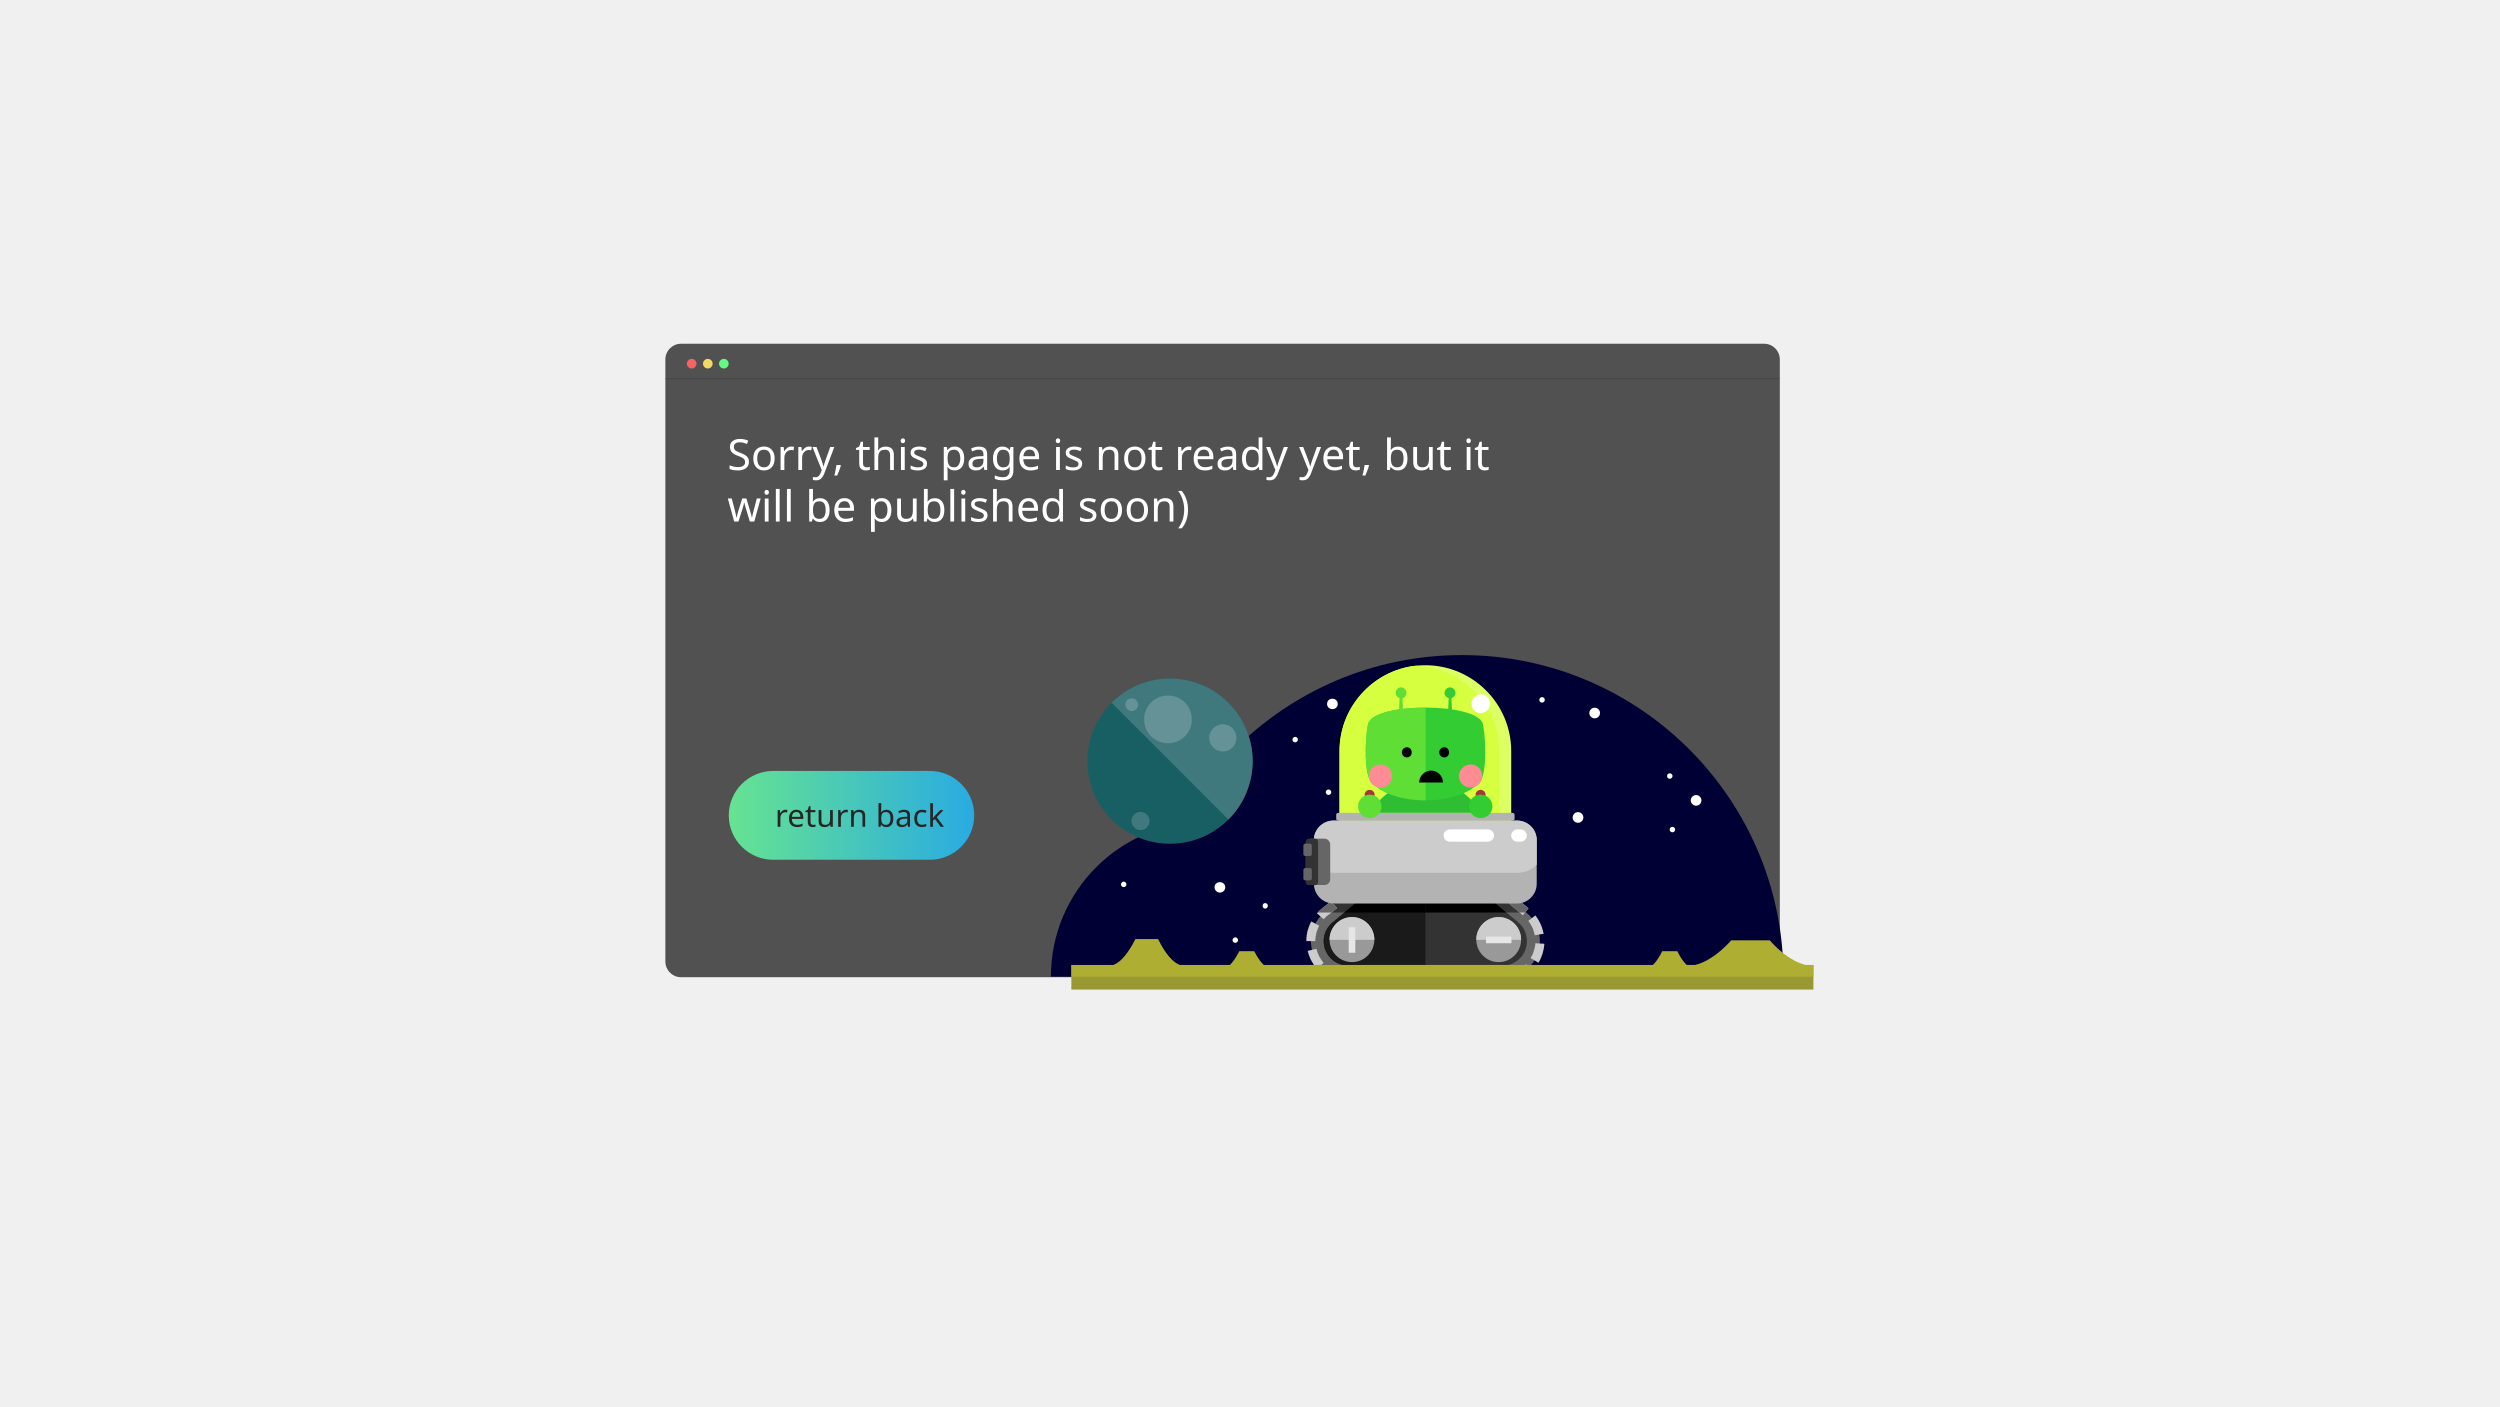
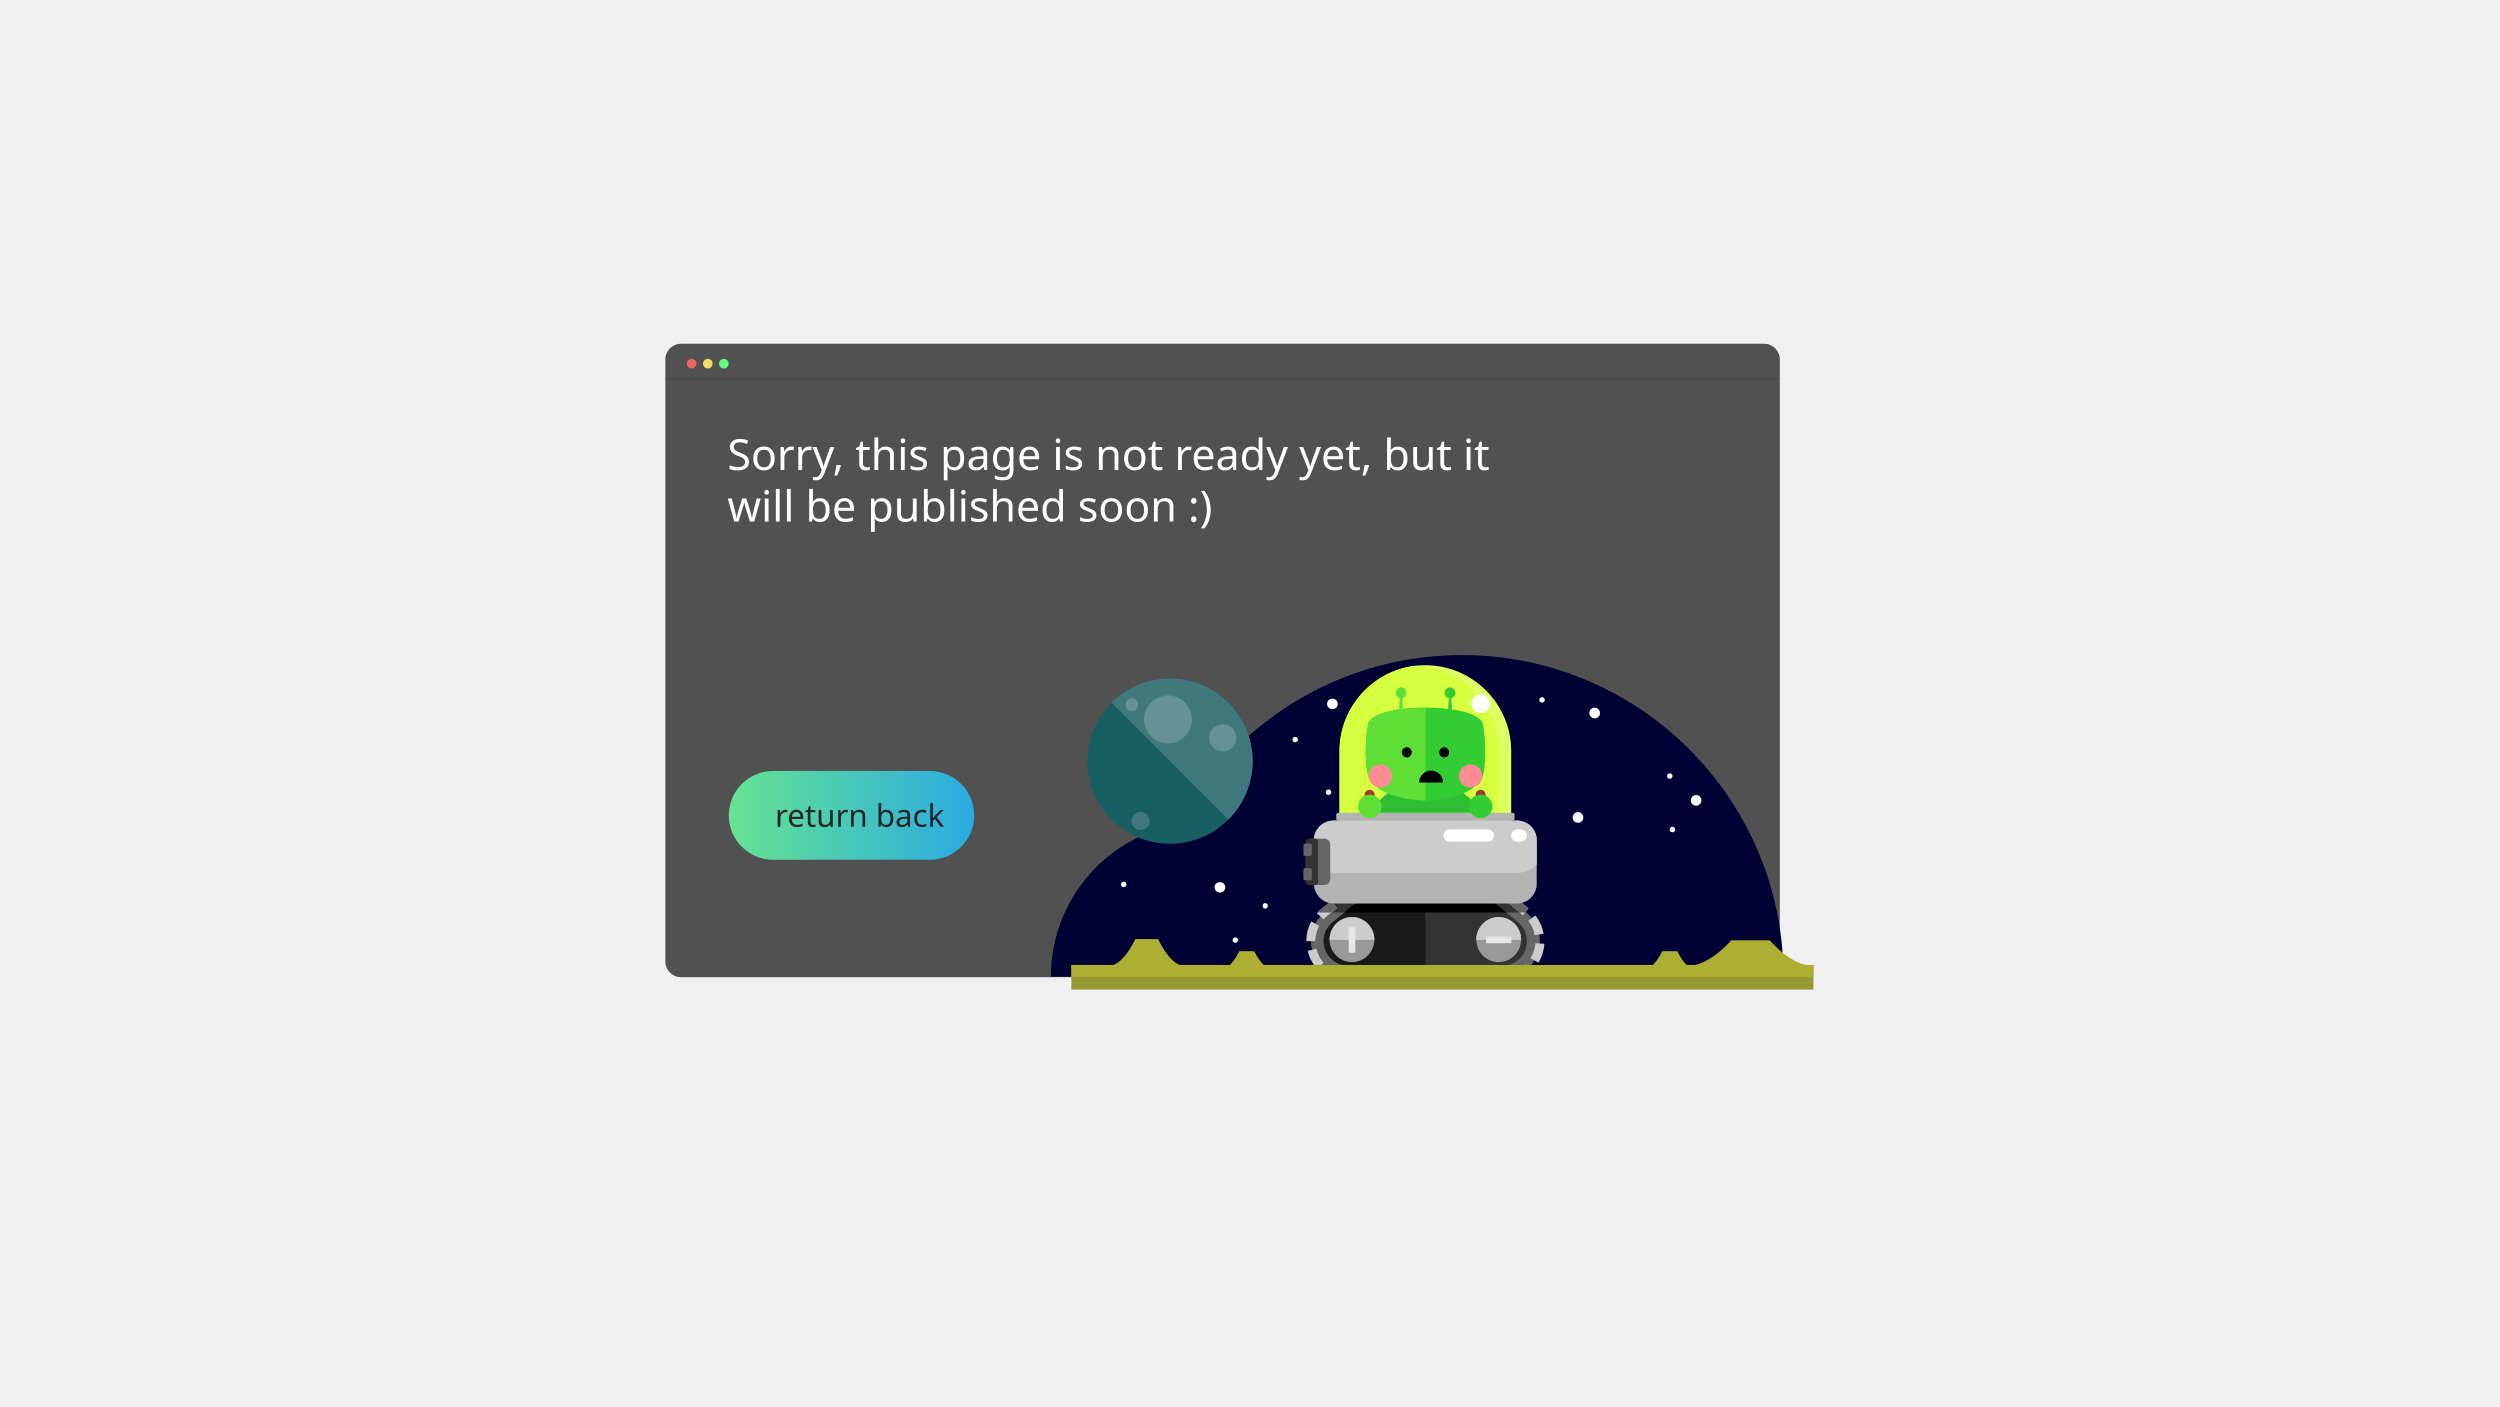
<svg xmlns="http://www.w3.org/2000/svg" version="1.1" id="popUpSvg" x="0px" y="0px" viewBox="0 0 1920 1080" style="enable-background:new 0 0 1920 1080;" xml:space="preserve">
  <style type="text/css">
	.st0{fill:#515151;}
	.st1{fill:#F46464;}
	.st2{fill:#F2DA66;}
	.st3{fill:#64F980;}
	.st4{fill:#000035;}
	.st5{fill:#FFFFFF;}
	.st6{fill:#666666;}
	.st7{fill:#333333;}
	.st8{fill:#CCCCCC;}
	.st9{fill:#1A1A1A;}
	.st10{fill:#999999;}
	.st11{fill:#DDFF63;}
	.st12{fill:#D5FF3F;}
	.st13{fill:#2EBD33;}
	.st14{fill:#B3B3B3;}
	.st15{fill:#33CC33;}
	.st16{fill:#5FDE35;}
	.st17{fill:#FF8B95;}
	.st18{fill:#A43737;}
	.st19{fill:#E6E6E6;}
	.st20{fill:#999933;}
	.st21{fill:#AEAE33;}
	.st22{fill:#185F64;}
	.st23{fill:#40797D;}
	.st24{fill:#649296;}
	.st25{fill:none;}
	.st26{font-family:'Lato-Light';}
	.st27{font-size:32.982px;}
	.st28{fill:url(#SVGID_1_);}
	.st29{fill:none;stroke:#303030;stroke-width:0.25;stroke-miterlimit:10;}
	.st30{fill:#262626;}
	.st31{font-size:24px;}
</style>
  <g id="popUp">
    <g>
      <g>
        <path class="st0" d="M1354.9,750.5H523c-6.6,0-12-5.4-12-12V276c0-6.6,5.4-12,12-12h831.9c6.6,0,12,5.4,12,12v462.5     C1366.9,745.1,1361.5,750.5,1354.9,750.5z" />
      </g>
    </g>
    <circle class="st1" cx="531.2" cy="279.3" r="3.7" />
    <circle class="st2" cx="543.6" cy="279.3" r="3.7" />
    <circle class="st3" cx="555.9" cy="279.3" r="3.7" />
    <g>
      <path class="st4" d="M1122.7,503.1c136.4,0,247,110.7,247,247H875.8C875.8,613.8,986.3,503.1,1122.7,503.1L1122.7,503.1z" />
      <path class="st4" d="M926,631.2c65.8,0,119.1,53.2,119.1,118.9h-238C807.1,684.4,860.2,631.2,926,631.2L926,631.2z" />
      <path class="st5" d="M1224.7,543.5c2.3,0,4.1,1.9,4.1,4.1c0,2.3-1.9,4.1-4.1,4.1s-4.1-1.9-4.1-4.1S1222.4,543.5,1224.7,543.5    L1224.7,543.5z" />
      <path class="st5" d="M1302.6,610.6c2.3,0,4.1,1.9,4.1,4.1s-1.9,4.1-4.1,4.1s-4.1-1.9-4.1-4.1S1300.4,610.6,1302.6,610.6    L1302.6,610.6z" />
      <path class="st5" d="M1211.9,623.7c2.3,0,4.1,1.9,4.1,4.1c0,2.4-1.9,4.1-4.1,4.1c-2.3,0-4.1-1.7-4.1-4.1    C1207.8,625.6,1209.7,623.7,1211.9,623.7L1211.9,623.7z" />
      <path class="st5" d="M1023.3,536.6c2.3,0,4.1,1.7,4.1,4.1c0,2.3-1.9,3.9-4.1,3.9c-2.3,0-4.1-1.7-4.1-3.9    C1019.2,538.2,1021,536.6,1023.3,536.6L1023.3,536.6z" />
      <path class="st5" d="M936.9,677.5c2.3,0,4.1,1.7,4.1,3.9c0,2.4-1.9,4.1-4.1,4.1s-4.1-1.7-4.1-4.1    C932.7,679.1,934.6,677.5,936.9,677.5L936.9,677.5z" />
      <path class="st5" d="M1284.4,635c1.1,0,2.1,0.9,2.1,2.1s-0.9,2.1-2.1,2.1s-2.1-0.9-2.1-2.1S1283.3,635,1284.4,635L1284.4,635z" />
      <path class="st5" d="M1282.4,593.9c1.1,0,2.1,0.9,2.1,2.1c0,1.1-0.9,2.1-2.1,2.1s-2.1-0.9-2.1-2.1    C1280.3,594.8,1281.2,593.9,1282.4,593.9L1282.4,593.9z" />
      <path class="st5" d="M1184.3,535.4c1.1,0,2.1,0.8,2.1,2.1c0,1.1-0.9,2.1-2.1,2.1s-2.1-0.9-2.1-2.1    C1182.2,536.2,1183.2,535.4,1184.3,535.4L1184.3,535.4z" />
      <path class="st5" d="M1020.3,606.3c1.1,0,2.1,0.9,2.1,2.1s-0.9,2.1-2.1,2.1s-2.1-0.9-2.1-2.1S1019.2,606.3,1020.3,606.3    L1020.3,606.3z" />
      <path class="st5" d="M994.7,565.9c1.1,0,2.1,0.9,2.1,2.1c0,1.1-0.9,2.1-2.1,2.1s-2.1-0.9-2.1-2.1    C992.7,566.8,993.6,565.9,994.7,565.9L994.7,565.9z" />
      <path class="st5" d="M863,677.1c1.1,0,2.1,0.9,2.1,2.1c0,1.1-0.9,2.1-2.1,2.1s-2.1-0.9-2.1-2.1C861,678,861.9,677.1,863,677.1    L863,677.1z" />
      <path class="st5" d="M948.7,719.9c1.1,0,2.1,0.9,2.1,2.1s-0.9,2.1-2.1,2.1s-2.1-0.9-2.1-2.1S947.6,719.9,948.7,719.9L948.7,719.9z    " />
      <path class="st5" d="M971.6,693.6c1.3,0,2.1,0.8,2.1,2.1c0,1.1-0.8,2.1-2.1,2.1c-1.1,0-1.9-0.9-1.9-2.1    C969.7,694.4,970.5,693.6,971.6,693.6L971.6,693.6z" />
    </g>
    <g>
      <path class="st6" d="M1113.4,651.8l29.3,24.4l29.5,24.6c12.2,10,14,28.1,3.7,40.3c-5.7,6.9-13.8,10.4-22,10.4l0,0h-59.2h-59    c-15.9,0-28.9-12.8-28.9-28.7c0-9.8,4.9-18.5,12.6-23.8l27.5-22.8l29.5-24.6C1087.4,642.6,1102.9,642.9,1113.4,651.8L1113.4,651.8    z" />
      <path class="st7" d="M1151.5,683.5l20.7,17.3l0,0H1017c0.8-0.6,1.6-1.2,2.4-1.8l18.7-15.5H1151.5z" />
      <path class="st8" d="M1126.1,657.9l-4.3,5.3l-10.6-8.9l4.3-5.3L1126.1,657.9z M1111.8,646.3l-3.5,5.9h-0.2V652h-0.2l0,0l-0.2-0.2    h-0.2l0,0l-0.2-0.2l0,0l-0.2-0.2h-0.2l0,0l-0.2-0.2h-0.2l0,0l-0.2-0.2l0,0h-0.2h-0.2v-0.2h-0.2h-0.2v-0.2h-0.2l0,0l-0.2-0.2h-0.2    l0,0h-0.2l-0.2-0.2l0,0h-0.2h-0.2V650h-0.2l0,0h-0.2l-0.2-0.2l0,0h-0.2h-0.2v-0.2h-0.2h-0.2l0,0h-0.2l-0.2-0.2l0,0h-0.2h-0.2l0,0    l-0.2-0.2h-0.2l0,0h-0.2h-0.2V649h-0.2h-0.2l0,0h-0.2h-0.2v-0.2h-0.2h-0.2l0,0h-0.2h-0.2l0,0l-0.2-0.2h-0.2l0,0h-0.2h-0.2l0,0    h-0.2h-0.2h-0.2v-0.2h-0.2h-0.2l0,0h-0.2h-0.2l0,0h-0.2h-0.2l0,0h-0.2l0,0l0.4-6.9h0.2h0.2h0.2l0,0h0.2h0.2h0.2h0.2h0.2l0.2,0.2    h0.2l0,0h0.2h0.2h0.2h0.2l0.2,0.2h0.2l0,0h0.2h0.2h0.2h0.2l0.2,0.2h0.2l0,0h0.2h0.2l0.2,0.2h0.2h0.2h0.2l0,0l0.2,0.2h0.2h0.2h0.2    l0.2,0.2h0.2l0,0h0.2l0.2,0.2h0.2h0.2h0.2v0.2h0.2h0.2l0.2,0.2h0.2h0.2l0,0l0.2,0.2h0.2h0.2l0.2,0.2h0.2l0,0l0.2,0.2h0.2h0.2    l0.2,0.2l0,0h0.2l0.2,0.2h0.2l0.2,0.2l0,0h0.2l0.2,0.2h0.2h0.2v0.2h0.2l0.2,0.2h0.2l0.2,0.2l0,0h0.2l0.2,0.2h0.2l0.2,0.2l0,0    l0.2,0.2h0.2l0.2,0.2l0,0h0.2L1111.8,646.3L1111.8,646.3z M1089.5,641.8l1.2,6.9h-0.2l0,0h-0.2h-0.2v0.2h-0.2h-0.2l0,0h-0.2h-0.2    l0,0l-0.2,0.2h-0.2h-0.2l0,0h-0.2h-0.2v0.2h-0.2h-0.2l0,0h-0.2h-0.2v0.2h-0.2h-0.2l0,0h-0.2l-0.2,0.2l0,0h-0.2h-0.2v0.2h-0.2h-0.2    l0,0l-0.2,0.2h-0.2l0,0h-0.2v0.2h-0.2h-0.2l0,0l-0.2,0.2h-0.2l0,0l-0.2,0.2h-0.2l0,0h-0.2l-0.2,0.2l0,0h-0.2l-0.2,0.2l0,0h-0.2    v0.2h-0.2h-0.2v0.2h-0.2h-0.2v0.2h-0.2l0,0l-0.2,0.2h-0.2l0,0l-0.2,0.2h-0.2v0.2h-0.2l0,0l-0.2,0.2h-0.2v0.2h-0.2l0,0l-0.2,0.2    h-0.2v0.2h-0.2l0,0l-0.2,0.2h-0.2v0.2l0,0l-4.1-5.5l0,0l0.2-0.2l0,0l0.2-0.2l0.2-0.2h0.2v-0.2h0.2l0.2-0.2h0.2v-0.2h0.2l0.2-0.2    h0.2l0.2-0.2l0,0l0.2-0.2h0.2l0.2-0.2l0,0l0.2-0.2h0.2h0.2l0.2-0.2l0,0l0.2-0.2h0.2l0.2-0.2h0.2l0,0l0.2-0.2h0.2l0.2-0.2h0.2v-0.2    h0.2h0.2l0.2-0.2h0.2h0.2v-0.2h0.2l0.2-0.2h0.2h0.2l0.2-0.2l0,0h0.2l0.2-0.2h0.2h0.2l0.2-0.2l0,0h0.2h0.2l0.2-0.2h0.2h0.2V643h0.2    h0.2h0.2l0.2-0.2h0.2h0.2l0,0l0.2-0.2h0.2h0.2h0.2l0.2-0.2h0.2l0,0h0.2h0.2l0.2-0.2h0.2h0.2h0.2l0,0l0.2-0.2h0.2h0.2h0.2h0.2h0.2    L1089.5,641.8L1089.5,641.8z M1070.1,652.4l4.3,5.3l-10.6,8.9l-4.3-5.3L1070.1,652.4z M1054.1,665.6l4.3,5.3l-9.4,7.9l-1.2,1    l-4.3-5.3l1.2-1L1054.1,665.6z M1038.2,678.8l4.3,5.3l-10.4,8.9l-4.5-5.3L1038.2,678.8z M1022.3,692.1l4.5,5.3l-5.3,4.3h-0.2v0.2    h-0.2l0,0l0,0l-0.2,0.2l0,0h-0.2v0.2l0,0h-0.2l0,0v0.2h-0.2l0,0l-0.2,0.2l0,0l0,0h-0.2v0.2h-0.2l0,0v0.2h-0.2l0,0v0.2h-0.2l0,0    l0,0l-0.2,0.2l0,0h-0.2v0.2l0,0h-0.2v0.2l0,0h-0.2v0.2l0,0h-0.2v0.2l0,0h-0.2v0.2h-0.2l0,0v0.2h-0.2l0,0v0.2h-0.2l0,0v0.2h-0.2    l0,0v0.2h-0.2l0,0v0.2h-0.2l0,0v0.2h-0.2l0,0v0.2l0,0h-0.2l-5.1-4.5l0,0l0.2-0.2l0,0l0.2-0.2l0,0l0,0l0.2-0.2l0,0l0.2-0.2l0,0    v-0.2h0.2v-0.2h0.2l0,0l0.2-0.2l0,0v-0.2h0.2v-0.2h0.2l0,0l0.2-0.2l0,0v-0.2h0.2l0,0l0.2-0.2l0,0l0.2-0.2l0,0l0.2-0.2l0,0h0.2    v-0.2l0,0l0.2-0.2l0,0h0.2V698h0.2l0,0l0.2-0.2l0,0l0.2-0.2l0,0h0.2v-0.2h0.2v-0.2h0.2l0,0V697h0.2l0,0l0.2-0.2l0,0h0.2v-0.2h0.2    v-0.2h0.2l0,0l0.2-0.2l0,0L1022.3,692.1z M1007.1,707.7l6.1,3.3l0,0l-0.2,0.2l0,0l0,0v0.2h-0.2v0.2l0,0v0.2l0,0h-0.2v0.2l0,0v0.2    l0,0l-0.2,0.2l0,0v0.2l0,0l0,0l-0.2,0.2l0,0v0.2l0,0v0.2h-0.2v0.2l0,0l0,0v0.2l0,0l-0.2,0.2l0,0v0.2l0,0v0.2l0,0l-0.2,0.2l0,0l0,0    v0.2l0,0v0.2h-0.2v0.2l0,0v0.2l0,0v0.2l0,0l-0.2,0.2l0,0v0.2l0,0l0,0v0.2l0,0l-0.2,0.2l0,0v0.2l0,0v0.2l0,0v0.2l0,0l-0.2,0.2l0,0    v0.2l0,0v0.2l0,0v0.2l0,0v0.2l0,0l-0.2,0.2l0,0v0.2l0,0l0,0v0.2l0,0v0.2l0,0v0.2l0,0l-0.2,0.2l0,0v0.2l0,0v0.2l0,0v0.2l0,0v0.2    l0,0v0.2l0,0v0.2l0,0v0.2l0,0l-0.2,0.2l0,0v0.2l0,0v0.2l0,0v0.2l0,0v0.2l0,0v0.2v0.2l0,0v0.2l0,0v0.2l0,0v0.2l0,0v0.2l0,0v0.2l0,0    h-6.9v-0.2l0,0v-0.2V722l0,0v-0.2v-0.2l0,0v-0.2l0,0v-0.2V721l0,0v-0.2v-0.2l0,0v-0.2v-0.2l0,0V720v-0.2h0.2v-0.2v-0.2l0,0v-0.2    l0,0V719v-0.2l0,0v-0.2v-0.2l0,0v-0.2l0.2-0.2l0,0v-0.2l0,0v-0.2v-0.2l0,0v-0.2V717l0,0l0.2-0.2l0,0v-0.2v-0.2l0,0v-0.2V716l0,0    l0.2-0.2l0,0v-0.2v-0.2l0,0v-0.2l0,0V715l0.2-0.2l0,0v-0.2l0,0v-0.2v-0.2h0.2V714v0l0,0v-0.2l0,0l0.2-0.2v-0.2l0,0v-0.2l0,0    l0.2-0.2v-0.2l0,0v-0.2l0,0v-0.2h0.2v-0.2V712l0,0l0.2-0.2l0,0v-0.2v-0.2l0,0l0.2-0.2l0,0V711l0,0l0.2-0.2v-0.2l0,0v-0.2l0,0    l0.2-0.2l0,0V710v-0.2h0.2v-0.2l0,0v-0.2h0.2v-0.2V709l0,0l0.2-0.2l0,0v-0.2h0.2v-0.2l0,0v-0.2l0.2-0.2l0,0v-0.2l0,0L1007.1,707.7    z M1004.2,730.3l6.7-1.6h0.2v0.2v0.2v0.2l0,0l0.2,0.2v0.2v0.2l0,0l0.2,0.2v0.2v0.2l0,0v0.2l0.2,0.2v0.2l0,0v0.2l0.2,0.2v0.2l0,0    l0.2,0.2v0.2v0.2l0,0l0.2,0.2v0.2l0,0l0.2,0.2v0.2v0.2h0.2v0.2v0.2h0.2v0.2v0.2l0.2,0.2l0,0v0.2l0.2,0.2l0,0v0.2l0.2,0.2l0,0    l0.2,0.2v0.2l0,0l0.2,0.2v0.2h0.2v0.2v0.2h0.2v0.2l0.2,0.2l0,0l0.2,0.2v0.2l0,0l0.2,0.2v0.2h0.2v0.2h0.2v0.2l0.2,0.2l0,0v0.2    l0.2,0.2l0,0l0.2,0.2l0,0l0.2,0.2v0.2h0.2v0.2h0.2v0.2l0,0l-5.1,4.5l0,0l-0.2-0.2v-0.2h-0.2l-0.2-0.2v-0.2l-0.2-0.2h-0.2v-0.2    l-0.2-0.2v-0.2l-0.2-0.2h-0.2V742l-0.2-0.2v-0.2h-0.2v-0.2l-0.2-0.2l-0.2-0.2v-0.2l-0.2-0.2l0,0l-0.2-0.2v-0.2l-0.2-0.2v-0.2    l-0.2-0.2l0,0l-0.2-0.2v-0.2l-0.2-0.2v-0.2l-0.2-0.2l0,0l-0.2-0.2v-0.2l-0.2-0.2v-0.2l-0.2-0.2v-0.2l-0.2-0.2l0,0l-0.2-0.2v-0.2    v-0.2l-0.2-0.2v-0.2l-0.2-0.2v-0.2v-0.2l-0.2-0.2v-0.2h-0.2V735v-0.2l-0.2-0.2v-0.2v-0.2l-0.2-0.2v-0.2l-0.2-0.2v-0.2v-0.2    l-0.2-0.2v-0.2v-0.2v-0.2l-0.2-0.2V732v-0.2l-0.2-0.2l0,0v-0.2v-0.2l-0.2-0.2v-0.2v-0.2v-0.2L1004.2,730.3z M1017,749l3.9-5.5h0.2    v0.2h0.2h0.2v0.2h0.2l0.2,0.2l0,0l0.2,0.2h0.2l0,0l0.2,0.2h0.2v0.2h0.2h0.2v0.2h0.2h0.2v0.2h0.2l0.2,0.2l0,0h0.2l0.2,0.2h0.2l0,0    l0.2,0.2h0.2l0,0l0.2,0.2h0.2l0,0l0.2,0.2h0.2h0.2v0.2h0.2h0.2l0,0l0.2,0.2h0.2h0.2v0.2h0.2h0.2h0.2v0.2h0.2h0.2h0.2v0.2h0.2h0.2    h0.2v0.2h0.2h0.2h0.2h0.2v0.2h0.2h0.2h0.2l0,0h0.2l0.2,0.2h0.2l0,0h0.2h0.2h0.2l0.2,0.2l0,0h0.2h0.2h0.2h0.2l0,0l-1,6.9l0,0h-0.2    h-0.2l-0.2-0.2h-0.2h-0.2h-0.2h-0.2h-0.2l-0.2-0.2h-0.2h-0.2h-0.2h-0.2l-0.2-0.2h-0.2h-0.2h-0.2l-0.2-0.2h-0.2h-0.2h-0.2l-0.2-0.2    h-0.2h-0.2l-0.2-0.2h-0.2h-0.2l-0.2-0.2h-0.2h-0.2h-0.2l-0.2-0.2h-0.2h-0.2l-0.2-0.2h-0.2v-0.2h-0.2h-0.2l-0.2-0.2h-0.2h-0.2    l-0.2-0.2h-0.2l-0.2-0.2h-0.2h-0.2l-0.2-0.2l0,0l-0.2-0.2h-0.2l-0.2-0.2h-0.2h-0.2l-0.2-0.2h-0.2l-0.2-0.2l0,0l-0.2-0.2h-0.2    l-0.2-0.2h-0.2l-0.2-0.2h-0.2v-0.2h-0.2l-0.2-0.2h-0.2l-0.2-0.2h-0.2v-0.2h-0.2l-0.2-0.2h-0.2l-0.2-0.2l-0.2-0.2l0,0L1017,749z     M1038.6,754.9V748h13.8v6.9H1038.6z M1059.3,754.9V748h13.8v6.9H1059.3z M1079.9,754.9V748h13.8v6.9H1079.9z M1100.6,754.9V748    h14v6.9H1100.6z M1121.4,754.9V748h13.8v6.9H1121.4z M1142.1,754.9V748h8.5h3.3v3.1v0.2v0.2v3v0.4h0.2l1.8-1.8l1.6-1.6v3.3h-3.5    L1142.1,754.9L1142.1,754.9z M1150.5,748L1150.5,748h3.3h0.2l0,0h0.2l0,0h0.2l0,0l0,0h0.2l0,0h0.2l0,0h0.2l0,0l0,0h0.2l0,0h0.2    l0,0l0,0l0.4,3.3 M1157.4,751.3v0.2 M1157.4,751.3h-3.5 M1163.5,753.3l-2-6.5l0,0l0,0h0.2v-0.2h0.2l0,0l0,0h0.2l0,0h0.2v-0.2h0.2    l0,0l0,0h0.2l0,0h0.2v-0.2l0,0h0.2l0,0h0.2l0,0V746h0.2l0,0h0.2l0,0l0,0l0.2-0.2l0,0h0.2l0,0l0,0h0.2v-0.2h0.2l0,0l0,0h0.2l0,0    l0.2-0.2l0,0l0,0h0.2l0,0v-0.2h0.2l0,0h0.2l0,0V745h0.2l0,0h0.2l0,0v-0.2h0.2l0,0l0,0h0.2v-0.2h0.2l0,0l0,0l0.2-0.2l0,0h0.2l0,0    l0,0l0.2-0.2l0,0l0,0h0.2V744h0.2l0,0l0,0h0.2v-0.2l0,0h0.2l0,0v-0.2h0.2l0,0h0.2v-0.2l0,0h0.2l0,0v-0.2h0.2l0,0l0,0l0.2-0.2l0,0    h0.2v-0.2l0,0h0.2l0,0v-0.2h0.2l0,0l0,0l0.2-0.2l0,0l0,0l0.2-0.2l0,0l0,0h0.2V742l0,0h0.2v-0.2h0.2l0,0l0,0l0.2-0.2l0,0l0,0    l0.2-0.2l0,0l0,0l0.2-0.2l0,0l0,0h0.2V741l0,0h0.2v-0.2l0,0h0.2v-0.2l0,0h0.2v-0.2l0,0l4.9,4.9l0,0l-0.2,0.2l0,0h-0.2v0.2l0,0    l-0.2,0.2l0,0h-0.2v0.2h-0.2v0.2l0,0h-0.2v0.2h-0.2v0.2h-0.2l0,0v0.2h-0.2l0,0l-0.2,0.2l0,0l-0.2,0.2l0,0l0,0l-0.2,0.2l0,0h-0.2    v0.2h-0.2l0,0l-0.2,0.2l0,0v0.2h-0.2l0,0l-0.2,0.2l0,0h-0.2v0.2h-0.2l0,0l-0.2,0.2l0,0l0,0l-0.2,0.2l0,0h-0.2v0.2h-0.2l0,0    l-0.2,0.2l0,0h-0.2l0,0l-0.2,0.2l0,0l0,0l-0.2,0.2l0,0h-0.2v0.2h-0.2l0,0h-0.2v0.2h-0.2l0,0l-0.2,0.2l0,0h-0.2v0.2h-0.2l0,0h-0.2    v0.2h-0.2l0,0h-0.2v0.2h-0.2l0,0v0.2h-0.2l0,0h-0.2v0.2h-0.2l0,0h-0.2v0.2h-0.2l0,0h-0.2v0.2h-0.2l0,0h-0.2v0.2h-0.2l0,0h-0.2l0,0    l-0.2,0.2l0,0h-0.2l0,0l-0.2,0.2h-0.2l0,0h-0.2l0,0l-0.2,0.2l0,0h-0.2l0,0h-0.2v0.2h-0.2l0,0h-0.2l0,0l-0.2,0.2l0,0h-0.2l0,0h-0.2    v0.2h-0.2l0,0h-0.2l0,0h-0.2v0.2h-0.2l0,0h-0.2L1163.5,753.3L1163.5,753.3z M1181.4,739.3l-5.9-3.5l0,0l0.2-0.2v-0.2l0,0l0.2-0.2    V735l0.2-0.2l0,0v-0.2l0.2-0.2l0,0v-0.2l0.2-0.2l0,0l0.2-0.2v-0.2v-0.2h0.2v-0.2V733h0.2v-0.2v-0.2l0.2-0.2l0,0v-0.2V732l0.2-0.2    l0,0v-0.2l0.2-0.2l0,0v-0.2V731l0.2-0.2l0,0v-0.2v-0.2l0.2-0.2l0,0V730v-0.2v-0.2h0.2v-0.2v-0.2V729l0,0l0.2-0.2v-0.2v-0.2l0,0    v-0.2l0.2-0.2v-0.2l0,0v-0.2v-0.2v-0.2l0,0l0.2-0.2v-0.2v-0.2v-0.2l0,0v-0.2V726v0h0.2v-0.2v-0.2v-0.2l0,0v-0.2V725v-0.2v-0.2l0,0    v-0.2l0,0l6.9,0.4l0,0v0.2v0.2v0.2v0.2v0.2v0.2v0.2v0.2l-0.2,0.2v0.2v0.2v0.2v0.2v0.2v0.2l-0.2,0.2v0.2v0.2v0.2v0.2v0.2l-0.2,0.2    v0.2v0.2v0.2l0,0l-0.2,0.2v0.2v0.2v0.2l-0.2,0.2v0.2v0.2v0.2l-0.2,0.2v0.2v0.2v0.2l-0.2,0.2v0.2v0.2l-0.2,0.2v0.2v0.2l-0.2,0.2    v0.2l0,0l-0.2,0.2v0.2v0.2l-0.2,0.2v0.2v0.2l-0.2,0.2v0.2l-0.2,0.2v0.2v0.2l-0.2,0.2v0.2h-0.2v0.2v0.2l-0.2,0.2v0.2l-0.2,0.2v0.2    l-0.2,0.2v0.2l-0.2,0.2v0.2h-0.2v0.2l-0.2,0.2v0.2l-0.2,0.2v0.2L1181.4,739.3L1181.4,739.3z M1185.5,717.1l-6.9,1.2l0,0v-0.2v-0.2    v-0.2l0,0v-0.2l-0.2-0.2v-0.2l0,0v-0.2v-0.2v-0.2h-0.2v-0.2v-0.2v-0.2l0,0l-0.2-0.2v-0.2v-0.2l0,0l-0.2-0.2v-0.2v-0.2l0,0v-0.2    l-0.2-0.2v-0.2l0,0l-0.2-0.2v-0.2l0,0v-0.2l-0.2-0.2v-0.2l0,0l-0.2-0.2v-0.2l0,0v-0.2l-0.2-0.2v-0.2l0,0l-0.2-0.2v-0.2l0,0    l-0.2-0.2v-0.2l0,0l-0.2-0.2V711l-0.2-0.2l0,0v-0.2l-0.2-0.2l0,0v-0.2l-0.2-0.2l0,0l-0.2-0.2v-0.2l0,0l-0.2-0.2v-0.2h-0.2V709    l-0.2-0.2l0,0v-0.2l-0.2-0.2l0,0l-0.2-0.2V708h-0.2v-0.2l-0.2-0.2l0,0l-0.2-0.2l0,0v-0.2l5.3-4.1h0.2v0.2l0.2,0.2l0.2,0.2l0,0    l0.2,0.2v0.2l0.2,0.2l0.2,0.2v0.2h0.2v0.2l0.2,0.2v0.2l0.2,0.2v0.2h0.2v0.2l0.2,0.2l0.2,0.2v0.2l0.2,0.2v0.2h0.2v0.2v0.2l0.2,0.2    v0.2l0.2,0.2v0.2l0.2,0.2l0,0l0.2,0.2v0.2l0.2,0.2v0.2v0.2l0.2,0.2v0.2l0.2,0.2v0.2l0,0l0.2,0.2v0.2l0.2,0.2v0.2v0.2l0.2,0.2v0.2    v0.2l0.2,0.2v0.2v0.2h0.2v0.2v0.2l0.2,0.2v0.2v0.2v0.2l0.2,0.2v0.2v0.2l0.2,0.2v0.2v0.2v0.2l0.2,0.2v0.2v0.2v0.2l0.2,0.2l0,0v0.2    v0.2v0.2l0.2,0.2v0.2L1185.5,717.1L1185.5,717.1L1185.5,717.1z M1173.9,697.6l-4.3,5.3L1159,694l4.3-5.3L1173.9,697.6z     M1158,684.5l-4.3,5.3l-10.6-8.9l4.3-5.3L1158,684.5z M1142.1,671.1l-4.3,5.3l-10.6-8.7l4.3-5.3L1142.1,671.1z" />
      <path class="st6" d="M1032.5,683.5h9.6l0.4,0.6l-10.4,8.9l-4.5-5.3L1032.5,683.5z M1146.2,683.5h10.8l1,1l-4.3,5.3L1146.2,683.5z     M1171.4,700.8h-4.5l-7.9-6.7l4.3-5.3l10.6,8.9L1171.4,700.8z M1022.7,700.8H1012l0,0l0.2-0.2l0,0v-0.2h0.2v-0.2h0.2l0,0l0.2-0.2    l0,0v-0.2h0.2v-0.2h0.2l0,0l0.2-0.2l0,0v-0.2h0.2l0,0l0.2-0.2l0,0l0.2-0.2l0,0l0.2-0.2l0,0h0.2v-0.2l0,0l0.2-0.2l0,0h0.2V698h0.2    l0,0l0.2-0.2l0,0l0.2-0.2l0,0h0.2v-0.2h0.2v-0.2h0.2l0,0V697h0.2l0,0l0.2-0.2l0,0h0.2v-0.2h0.2v-0.2h0.2l0,0l0.2-0.2l0,0l5.1-4.1    l4.5,5.3L1022.7,700.8z" />
      <path class="st7" d="M1144,741.7L1144,741.7h9.8c5.7,0,10.8-2.6,14.6-6.9c6.5-7.9,5.5-19.9-2.6-26.6l-58.8-49l0,0    c-7.1-5.9-17.3-6.1-24.4-0.2l-57.4,47.8l-0.4,0.4c-5.1,3.5-8.3,9.2-8.3,15.5c0,10.4,8.5,18.9,19.1,18.9L1144,741.7L1144,741.7z" />
      <polygon points="1156.8,700.8 1136.2,683.5 1053.3,683.5 1032.5,700.8   " />
      <path class="st9" d="M1094.7,654.8c-4.3,0-8.5,1.4-12,4.3l-57.4,47.8l-0.4,0.4c-5.1,3.5-8.3,9.2-8.3,15.5    c0,10.4,8.5,18.9,19.1,18.9h59V654.8z" />
      <polygon points="1053.3,683.5 1032.5,700.8 1094.7,700.8 1094.7,683.5   " />
      <path class="st10" d="M1150.9,704.3c9.6,0,17.3,7.9,17.3,17.3c0,9.6-7.7,17.3-17.3,17.3c-9.4,0-17.1-7.7-17.1-17.3    C1133.8,712.2,1141.5,704.3,1150.9,704.3L1150.9,704.3z" />
      <path class="st10" d="M1038.4,704.3c9.4,0,17.1,7.9,17.1,17.3c0,9.6-7.7,17.3-17.1,17.3c-9.6,0-17.3-7.7-17.3-17.3    C1021.1,712.2,1028.8,704.3,1038.4,704.3L1038.4,704.3z" />
      <path class="st8" d="M1150.9,704.3c9.6,0,17.3,7.9,17.3,17.3v0.2h-34.4v-0.2C1133.8,712.2,1141.5,704.3,1150.9,704.3L1150.9,704.3    z" />
      <path class="st8" d="M1038.4,704.3c9.4,0,17.1,7.9,17.1,17.3v0.2h-34.4v-0.2C1021.1,712.2,1028.8,704.3,1038.4,704.3L1038.4,704.3    z" />
      <path class="st8" d="M1094.7,658.5c9.4,0,17.3,7.7,17.3,17.1c0,9.6-7.9,17.3-17.3,17.3s-17.3-7.7-17.3-17.3    C1077.3,666.2,1085.2,658.5,1094.7,658.5L1094.7,658.5z" />
      <path class="st11" d="M1094.7,510.9L1094.7,510.9c36.2,0,65.9,29.5,65.9,65.9V673h-131.8v-96.2    C1028.8,540.5,1058.5,510.9,1094.7,510.9L1094.7,510.9z" />
      <path class="st12" d="M1151.5,673h-122.8v-96.2c0-33.6,25.6-61.8,58.2-65.5c35.6,0.8,64.5,30.1,64.5,65.9V673H1151.5z" />
      <path class="st13" d="M1053,624.3c15.9-32.3,67.9-32.3,83.8,0H1053z" />
      <path class="st14" d="M1024.2,630.2h140.9c8.3,0,15.1,6.7,15.1,15v33.6c0,8.3-6.9,15.1-15.1,15.1h-140.9    c-8.3,0-15.1-6.9-15.1-15.1v-33.6C1009.1,636.8,1016,630.2,1024.2,630.2L1024.2,630.2z" />
      <path class="st8" d="M1024.2,630.2h140.9c8.3,0,15.1,6.7,15.1,15V664c-3.5,3.9-8.9,6.3-15,6.3H1024c-6.1,0-11.4-2.4-15-6.3v-18.9    C1009.1,636.8,1016,630.2,1024.2,630.2L1024.2,630.2z" />
      <path class="st6" d="M1007.1,644.1h10c2.6,0,4.5,2.2,4.5,4.5v26.6c0,2.6-2,4.5-4.5,4.5h-10c-2.4,0-4.3-2-4.3-4.5v-26.6    C1002.8,646.3,1004.8,644.1,1007.1,644.1L1007.1,644.1z" />
      <path class="st7" d="M1005,644.1h4.9c1.4,0,2.4,1.2,2.4,2.4v30.9c0,1.4-1,2.4-2.4,2.4h-4.9c-1.2,0-2.2-1-2.2-2.4v-30.9    C1002.8,645.3,1003.8,644.1,1005,644.1L1005,644.1z" />
      <path class="st6" d="M1002.6,666.6h3.3c0.8,0,1.6,0.8,1.6,1.6v6.5c0,0.8-0.8,1.4-1.6,1.4h-3.3c-1,0-1.6-0.6-1.6-1.4v-6.5    C1001,667.3,1001.6,666.6,1002.6,666.6L1002.6,666.6z" />
      <path class="st6" d="M1002.6,647.9h3.3c0.8,0,1.6,0.6,1.6,1.4v6.5c0,1-0.8,1.6-1.6,1.6h-3.3c-1,0-1.6-0.6-1.6-1.6v-6.5    C1001,648.5,1001.6,647.9,1002.6,647.9L1002.6,647.9z" />
      <path class="st14" d="M1027.6,624.3h134.2c0.8,0,1.4,0.8,1.4,1.4v3.1c0,0.8-0.6,1.4-1.4,1.4h-134.2c-0.8,0-1.4-0.6-1.4-1.4v-3.1    C1026.2,625,1026.8,624.3,1027.6,624.3L1027.6,624.3z" />
      <path class="st15" d="M1050.6,556.4c-2.6,14-2.6,37.8,2.2,43.5c15.7,19.7,68.3,19.7,84.2,0c4.5-5.7,4.5-29.5,2-43.5    C1135.6,539.1,1053.9,539.1,1050.6,556.4L1050.6,556.4z" />
      <path class="st16" d="M1050.6,556.4c-2.6,14-2.6,37.8,2.2,43.5c7.9,9.8,25,14.8,42.1,14.8v-71.2    C1073.6,543.4,1052.4,547.7,1050.6,556.4L1050.6,556.4z" />
      <path d="M1080.5,573.9c2.2,0,3.7,1.8,3.7,3.9c0,2.2-1.6,3.9-3.7,3.9c-2.2,0-3.9-1.8-3.9-3.9S1078.3,573.9,1080.5,573.9    L1080.5,573.9z" />
      <path d="M1109.2,573.9c2.2,0,3.7,1.8,3.7,3.9c0,2.2-1.6,3.9-3.7,3.9c-2.2,0-3.9-1.8-3.9-3.9    C1105.3,575.7,1107.1,573.9,1109.2,573.9L1109.2,573.9z" />
      <path class="st17" d="M1060.2,587.1c4.9,0,8.9,3.9,8.9,8.9s-3.9,8.9-8.9,8.9c-4.9,0-9-3.9-9-8.9S1055.3,587.1,1060.2,587.1    L1060.2,587.1z" />
      <path class="st17" d="M1129.5,587.1c4.9,0,8.9,3.9,8.9,8.9s-3.9,8.9-8.9,8.9s-9-3.9-9-8.9S1124.6,587.1,1129.5,587.1L1129.5,587.1    z" />
      <path d="M1099,591.8c5.1,0,9.2,4.1,9.2,9.2h-18.3C1089.9,595.9,1094.1,591.8,1099,591.8L1099,591.8z" />
      <path class="st16" d="M1076,527.9c2.4,0,4.1,2,4.1,4.3c0,2.2-1.8,4.1-4.1,4.1s-4.1-2-4.1-4.1    C1071.8,529.8,1073.6,527.9,1076,527.9L1076,527.9z" />
      <polygon class="st16" points="1075,533.2 1076,533.2 1077,533.2 1077.7,552.3 1076,552.3 1074.2,552.3   " />
      <path class="st15" d="M1113.7,527.9c2.2,0,4.1,2,4.1,4.3c0,2.2-2,4.1-4.1,4.1c-2.4,0-4.3-2-4.3-4.1    C1109.4,529.8,1111.4,527.9,1113.7,527.9L1113.7,527.9z" />
      <polygon class="st15" points="1112.8,533.2 1113.7,533.2 1114.5,533.2 1115.5,552.3 1113.7,552.3 1111.8,552.3   " />
      <path class="st18" d="M1052,606.6L1052,606.6c2,0,3.7,1.8,3.7,3.7v7.9c0,2.2-1.8,3.7-3.7,3.7l0,0c-2.2,0-3.9-1.6-3.9-3.7v-7.9    C1048,608.3,1049.8,606.6,1052,606.6L1052,606.6z" />
      <path class="st18" d="M1137.2,606.6L1137.2,606.6c2,0,3.7,1.8,3.7,3.7v7.9c0,2.2-1.8,3.7-3.7,3.7l0,0c-2.2,0-3.9-1.6-3.9-3.7v-7.9    C1133.2,608.3,1135,606.6,1137.2,606.6L1137.2,606.6z" />
      <path class="st16" d="M1052,610.3c4.9,0,9,4.1,9,9c0,5.1-4.1,9-9,9c-5.1,0-9-3.9-9-9C1042.9,614.4,1046.9,610.3,1052,610.3    L1052,610.3z" />
      <path class="st15" d="M1137.2,610.3c4.9,0,9,4.1,9,9c0,5.1-4.1,9-9,9c-5.1,0-9-3.9-9-9C1128.1,614.4,1132,610.3,1137.2,610.3    L1137.2,610.3z" />
      <path class="st5" d="M1137.2,533.2c3.9,0,7.1,3.3,7.1,7.3c0,3.9-3.1,7.1-7.1,7.1s-7.1-3.1-7.1-7.1S1133.2,533.2,1137.2,533.2    L1137.2,533.2z" />
      <rect x="1035.8" y="712.2" class="st19" width="5.1" height="19.5" />
      <rect x="1141.3" y="719.3" class="st19" width="19.5" height="5.1" />
      <path class="st5" d="M1165.3,637h2.6c2.6,0,4.7,2.2,4.7,4.7l0,0c0,2.6-2.2,4.7-4.7,4.7h-2.6c-2.6,0-4.7-2.2-4.7-4.7l0,0    C1160.6,639.2,1162.7,637,1165.3,637L1165.3,637z" />
      <path class="st5" d="M1113.4,637h29.3c2.6,0,4.7,2.2,4.7,4.7l0,0c0,2.6-2.2,4.7-4.7,4.7h-29.3c-2.6,0-4.7-2.2-4.7-4.7l0,0    C1108.6,639.2,1110.8,637,1113.4,637L1113.4,637z" />
      <rect x="1149" y="748" class="st8" width="8.5" height="6.9" />
    </g>
    <g>
      <rect x="822.8" y="741.1" class="st20" width="569.9" height="18.9" />
      <rect x="822.8" y="741.1" class="st21" width="569.9" height="9" />
      <path class="st21" d="M1329.6,722.2c-4.5,4.9-15,15.7-27.7,18.9c-15.9,3.7,33.8,5.3,33.8,7.1c0,0.8,3.9,0.8,8.7,0.4    c4.7,0.4,8.5,0.4,8.5-0.4c0-1.8,49.8-3.3,33.8-7.1c-12.6-3.1-23.2-14-27.5-18.9H1329.6z" />
      <path class="st21" d="M1276.6,730.5c-1.6,3.3-5.7,10.8-10.6,13c-6.1,2.6,13.2,3.7,13.2,4.9c0,0.6,1.4,0.6,3.1,0.2    c2,0.4,3.3,0.4,3.3-0.2c0-1.2,19.3-2.4,13.2-4.9c-4.9-2.2-9-9.6-10.6-13H1276.6z" />
      <path class="st21" d="M951.8,730.5c-1.8,3.3-5.7,10.8-10.6,13c-6.3,2.6,13.2,3.7,13.2,4.9c0,0.6,1.4,0.6,3.1,0.2    c2,0.4,3.3,0.4,3.3-0.2c0-1.2,19.3-2.4,13.2-4.9c-4.9-2.2-9-9.6-10.8-13H951.8z" />
      <path class="st21" d="M872,721.2c-2.6,5.1-8.7,16.3-16.1,19.5c-9.2,3.9,19.9,5.5,19.9,7.5c0,0.8,2.2,0.8,4.9,0.4    c2.8,0.4,4.9,0.4,4.9-0.4c0-2,28.9-3.5,19.7-7.5c-7.3-3.1-13.4-14.4-15.9-19.5H872z" />
    </g>
    <g>
      <path class="st22" d="M853.7,539.7c24.8-24.8,64.9-24.8,89.7,0s24.8,64.9,0,89.7s-64.9,24.8-89.7,0    C828.9,604.6,828.9,564.5,853.7,539.7L853.7,539.7z" />
      <path class="st23" d="M853.7,539.7c24.8-24.8,64.9-24.8,89.7,0s24.8,64.9,0,89.7L853.7,539.7z" />
      <path class="st24" d="M884,539.5c7.3-7.1,18.9-7.1,26,0c7.1,7.3,7.1,18.9,0,26s-18.7,7.1-26,0C876.9,558.4,876.9,546.7,884,539.5    L884,539.5z" />
      <path class="st23" d="M871,625.6c2.8-2.8,7.1-2.8,9.8,0c2.8,2.8,2.8,7.1,0,9.8c-2.8,2.8-7.1,2.8-9.8,0S868.2,628.4,871,625.6    L871,625.6z" />
      <path class="st24" d="M865.7,537.7c2-1.8,5.1-1.8,6.9,0c2,2,2,5.1,0,6.9c-1.8,2-4.9,2-6.9,0C863.9,542.8,863.9,539.7,865.7,537.7    L865.7,537.7z" />
      <path class="st24" d="M931.8,559.3c3.9-4.1,10.6-4.1,14.8,0c3.9,4.1,3.9,10.6,0,14.8c-4.1,4.1-10.8,4.1-14.8,0    C927.6,570,927.6,563.5,931.8,559.3L931.8,559.3z" />
    </g>
    <rect x="558.6" y="336.9" class="st25" width="582.4" height="210.9" />
    <text transform="matrix(1 0 0 1 558.6289 360.9639)" class="st5 st26 st27">Sorry, this page is not ready yet, but it </text>
-     <text transform="matrix(1 0 0 1 558.6289 400.5639)" class="st5 st26 st27">will be published soon)</text>
+     <text transform="matrix(1 0 0 1 558.6289 400.5639)" class="st5 st26 st27">will be published soon :)</text>
    <linearGradient id="SVGID_1_" gradientUnits="userSpaceOnUse" x1="559.7" y1="453.8" x2="748.2" y2="453.8" gradientTransform="matrix(1 0 0 -1 0 1080)">
      <stop offset="0" style="stop-color:#66E391" />
      <stop offset="1" style="stop-color:#29ABE2" />
    </linearGradient>
    <path class="st28" d="M714.1,660.3H593.8c-18.9,0-34.1-15.3-34.1-34.1l0,0c0-18.9,15.3-34.1,34.1-34.1h120.3   c18.9,0,34.1,15.3,34.1,34.1l0,0C748.2,645,732.9,660.3,714.1,660.3z" />
    <line class="st29" x1="511" y1="291" x2="1367" y2="291" />
    <rect x="576.6" y="617.5" class="st25" width="155.4" height="17.5" />
    <text transform="matrix(1 0 0 1 595.1875 634.9854)" class="st30 st26 st31">return back</text>
  </g>
</svg>
